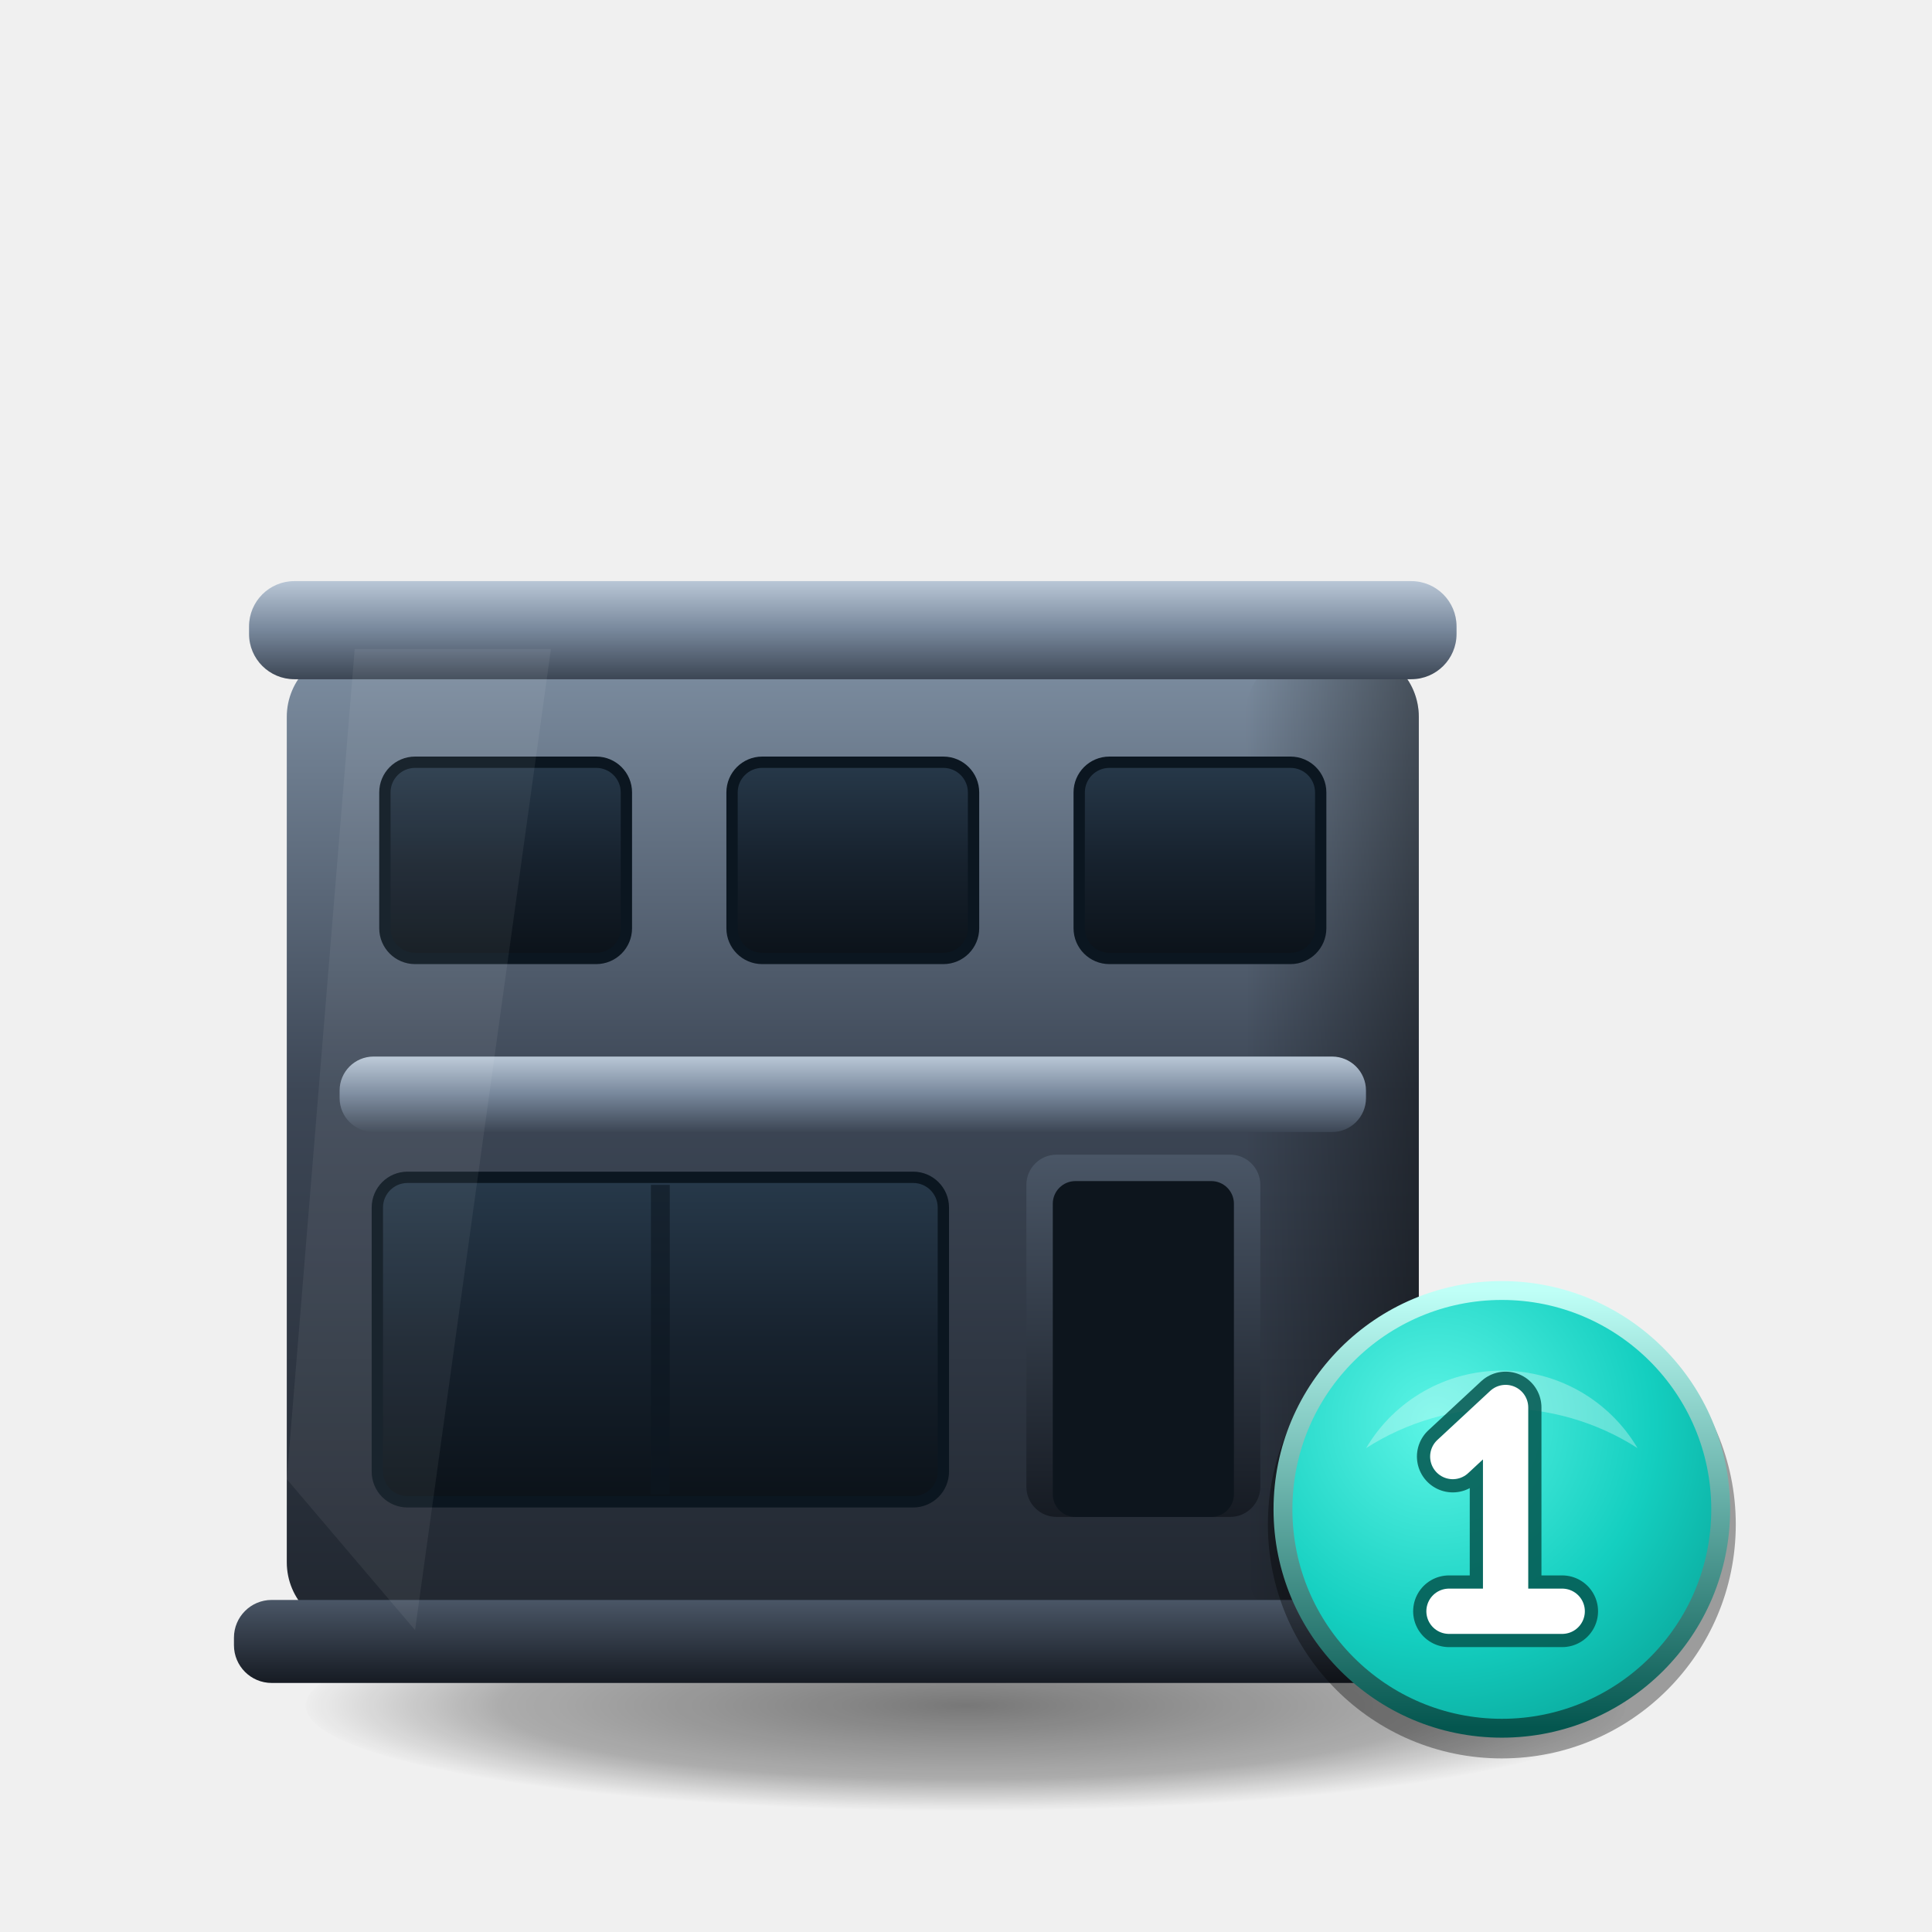
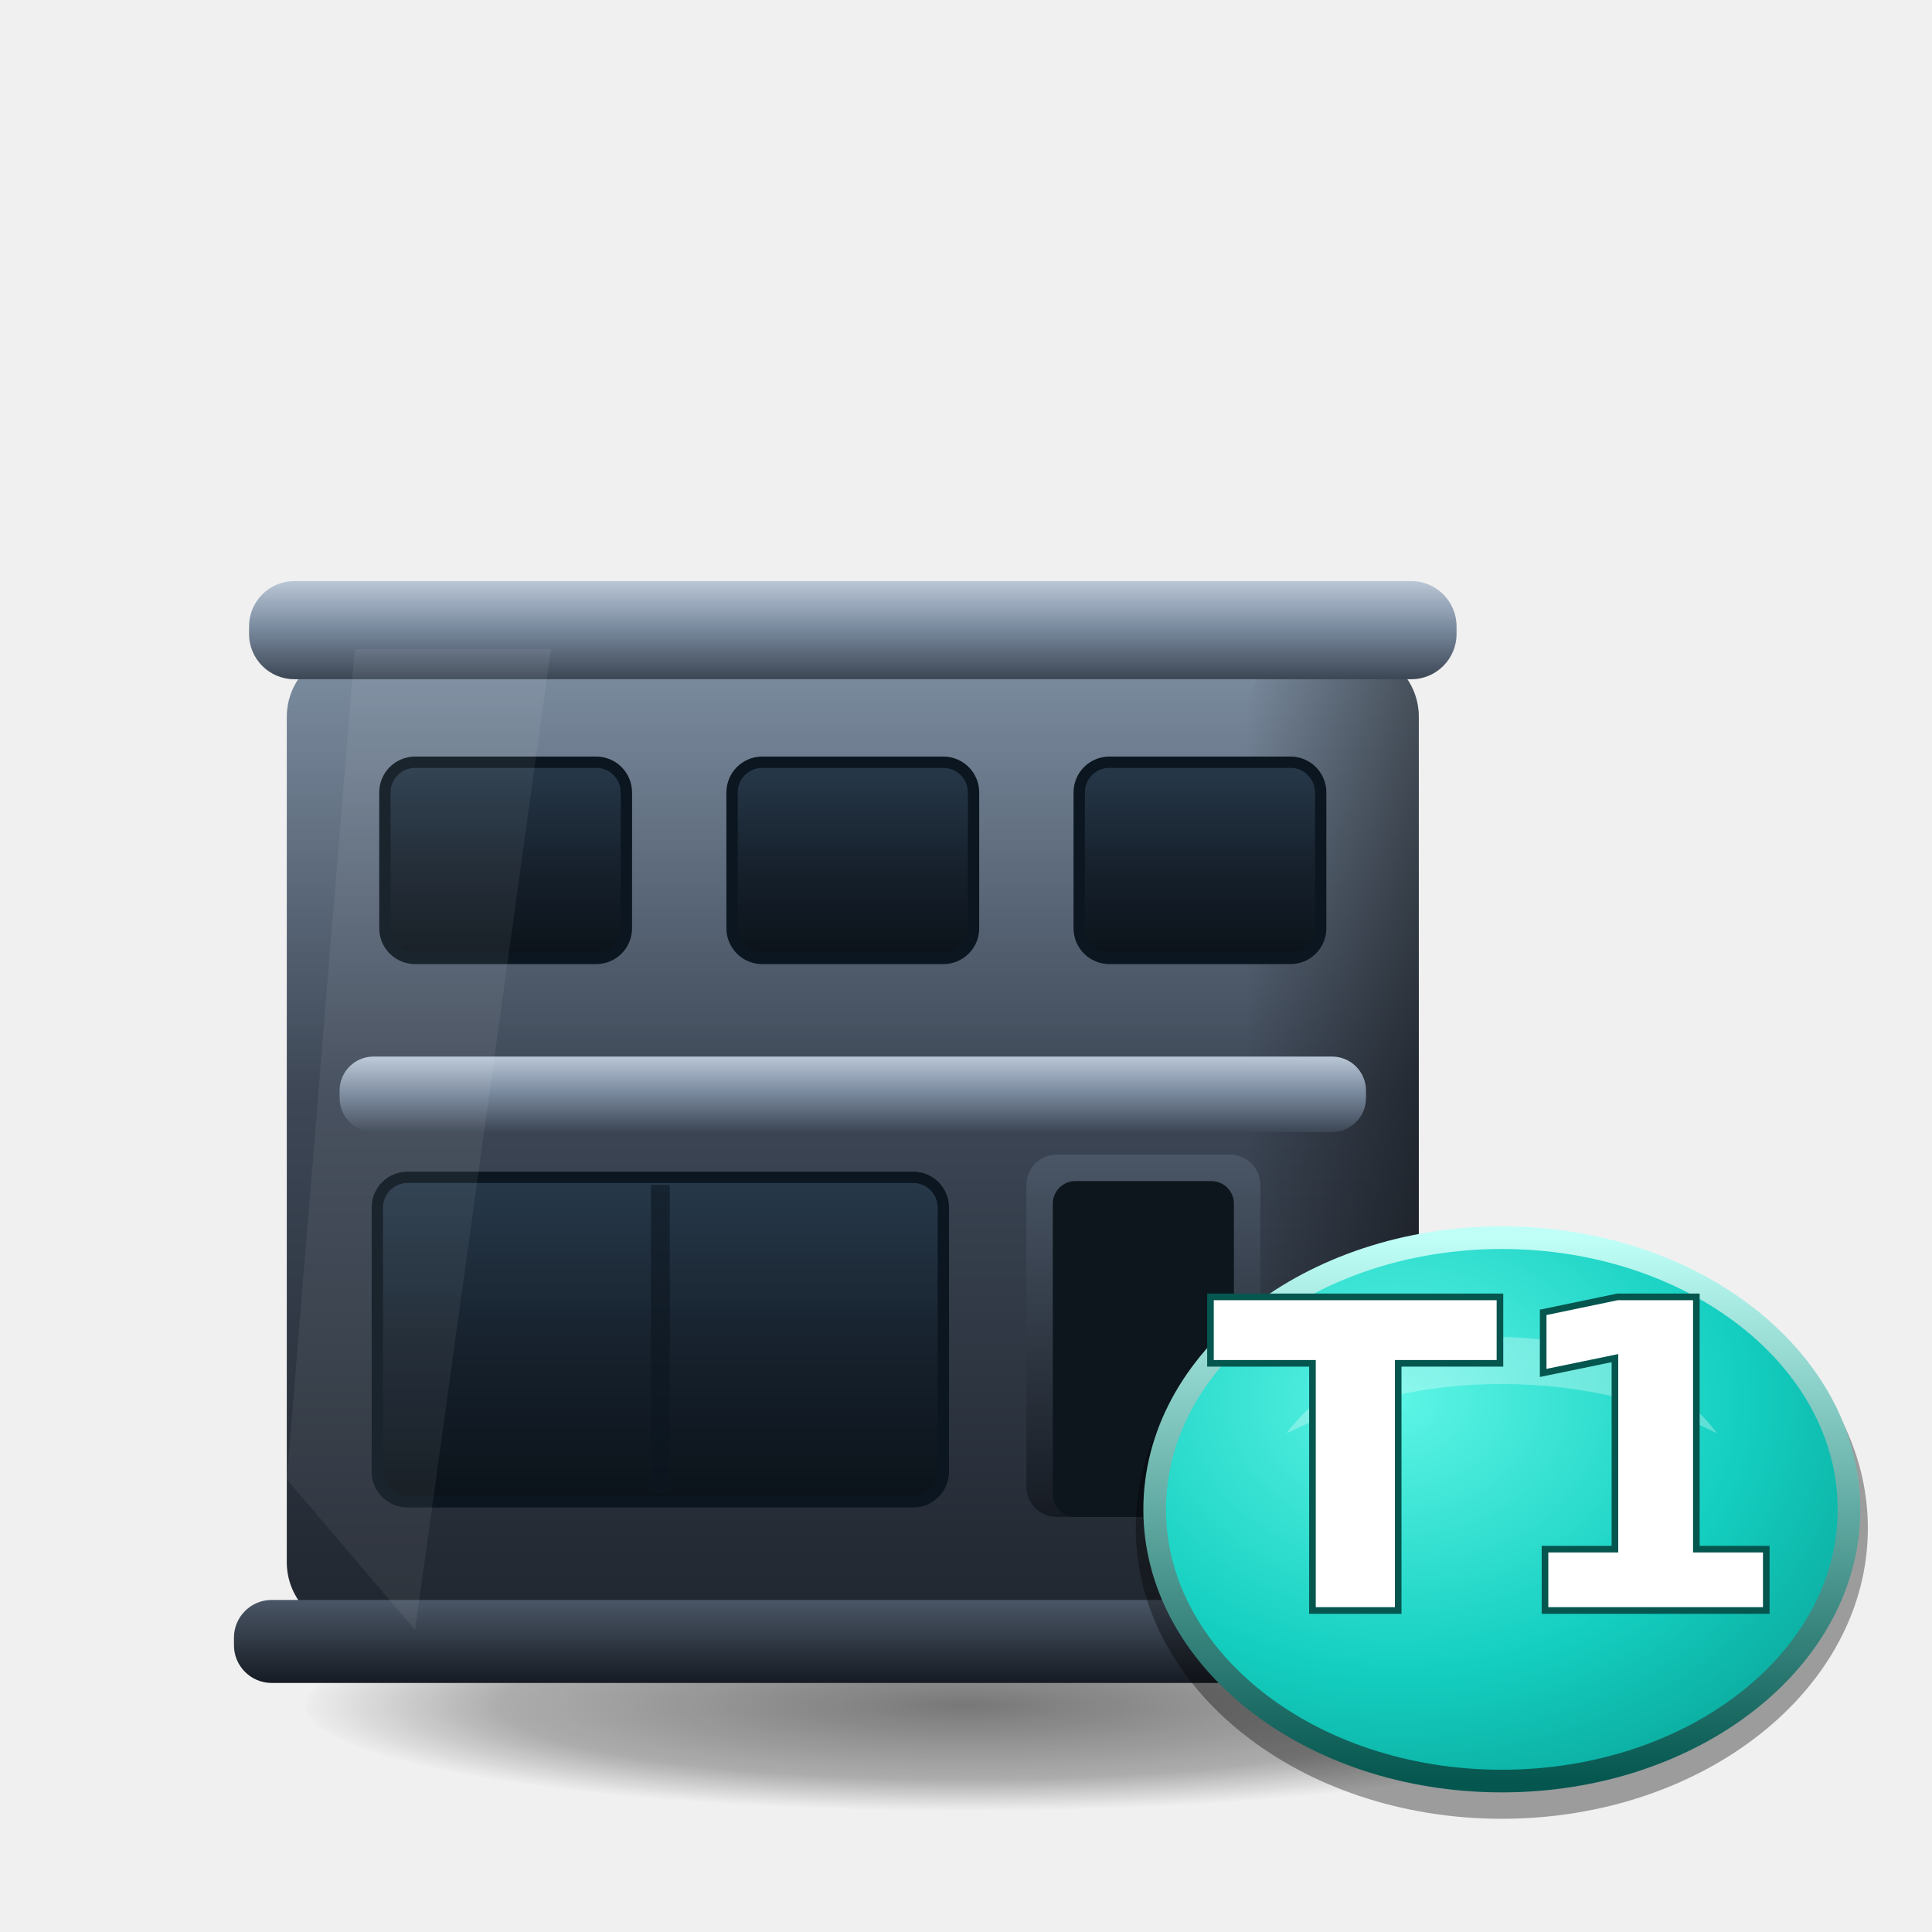
<svg xmlns="http://www.w3.org/2000/svg" width="512" height="512" viewBox="0 0 512 512">
  <defs>
    <linearGradient id="metalV" x1="0" y1="0" x2="0" y2="1">
      <stop offset="0" stop-color="#7d8ea1" />
      <stop offset="0.45" stop-color="#3d4756" />
      <stop offset="1" stop-color="#20262f" />
    </linearGradient>
    <linearGradient id="metalLite" x1="0" y1="0" x2="0" y2="1">
      <stop offset="0" stop-color="#b9c7d6" />
      <stop offset="0.5" stop-color="#77879b" />
      <stop offset="1" stop-color="#3c4654" />
    </linearGradient>
    <linearGradient id="metalDark" x1="0" y1="0" x2="0" y2="1">
      <stop offset="0" stop-color="#4a5666" />
      <stop offset="1" stop-color="#161b23" />
    </linearGradient>
    <linearGradient id="sideShade" x1="0" y1="0" x2="1" y2="0">
      <stop offset="0" stop-color="#000000" stop-opacity="0" />
      <stop offset="1" stop-color="#000000" stop-opacity="0.42" />
    </linearGradient>
    <linearGradient id="glass" x1="0" y1="0" x2="0" y2="1">
      <stop offset="0" stop-color="#27394a" />
      <stop offset="0.5" stop-color="#17222e" />
      <stop offset="1" stop-color="#0b1219" />
    </linearGradient>
    <linearGradient id="glassRoof" x1="0" y1="0" x2="0" y2="1">
      <stop offset="0" stop-color="#4c6175" />
      <stop offset="0.55" stop-color="#2c3d4e" />
      <stop offset="1" stop-color="#16212c" />
    </linearGradient>
    <radialGradient id="gshadow" cx="0.5" cy="0.5" r="0.5">
      <stop offset="0" stop-color="#000" stop-opacity="0.5" />
      <stop offset="0.7" stop-color="#000" stop-opacity="0.28" />
      <stop offset="1" stop-color="#000" stop-opacity="0" />
    </radialGradient>
    <radialGradient id="halo" cx="0.5" cy="0.5" r="0.5">
      <stop offset="0" stop-color="#4fe3ff" stop-opacity="0.30" />
      <stop offset="0.55" stop-color="#4fe3ff" stop-opacity="0.12" />
      <stop offset="1" stop-color="#4fe3ff" stop-opacity="0" />
    </radialGradient>
    <radialGradient id="badgeG" cx="0.35" cy="0.3" r="0.9">
      <stop offset="0" stop-color="#5df5e6" />
      <stop offset="0.55" stop-color="#14cfc0" />
      <stop offset="1" stop-color="#079b90" />
    </radialGradient>
    <linearGradient id="badgeRim" x1="0" y1="0" x2="0" y2="1">
      <stop offset="0" stop-color="#bffff7" />
      <stop offset="1" stop-color="#04564f" />
    </linearGradient>
  </defs>
  <ellipse cx="256" cy="452" rx="175" ry="28" fill="url(#gshadow)" />
  <rect x="76" y="172" width="300" height="260" rx="18" fill="url(#metalV)" />
  <rect x="330" y="172" width="46" height="260" rx="18" fill="url(#sideShade)" />
  <rect x="66" y="154" width="320" height="26" rx="12" fill="url(#metalLite)" />
  <rect x="102" y="202" width="64" height="52" rx="8" fill="url(#glass)" stroke="#0b1620" stroke-width="3" />
  <rect x="194" y="202" width="64" height="52" rx="8" fill="url(#glass)" stroke="#0b1620" stroke-width="3" />
  <rect x="286" y="202" width="64" height="52" rx="8" fill="url(#glass)" stroke="#0b1620" stroke-width="3" />
  <rect x="90" y="280" width="272" height="20" rx="9" fill="url(#metalLite)" />
  <rect x="100" y="312" width="150" height="86" rx="8" fill="url(#glass)" stroke="#0b1620" stroke-width="3" />
  <line x1="175" y1="314" x2="175" y2="396" stroke="#0b1620" stroke-width="5" opacity="0.6" />
  <rect x="272" y="306" width="62" height="96" rx="8" fill="url(#metalDark)" />
  <rect x="279" y="313" width="48" height="89" rx="6" fill="#0d151d" />
  <rect x="62" y="424" width="328" height="22" rx="10" fill="url(#metalDark)" />
  <polygon points="94,172 146,172 110,432 76,392" fill="#ffffff" opacity="0.06" />
  <g>
-     <circle cx="398" cy="404" r="62" fill="#000" opacity="0.35" />
-     <circle cx="398" cy="400" r="58" fill="url(#badgeG)" stroke="url(#badgeRim)" stroke-width="5" />
-     <path d="M 362.04 383.76 A 41.76 41.76 0 0 1 433.96 383.76 A 66.7 66.7 0 0 0 362.04 383.76 Z" fill="#ffffff" opacity="0.30" />
-     <g transform="translate(398,400) scale(1.0)" fill="none" stroke-linecap="round" stroke-linejoin="round">
-       <path d="M -13,-14 L 1,-27 L 1,27 M -14,27 L 16,27" stroke="#04564f" stroke-width="19" opacity="0.85" />
-       <path d="M -13,-14 L 1,-27 L 1,27 M -14,27 L 16,27" stroke="#ffffff" stroke-width="12" />
-     </g>
+     <ellipse cx="398" cy="405" rx="97" ry="77" fill="#000" opacity="0.35" />
+     <ellipse cx="398" cy="400" rx="92" ry="72" fill="url(#badgeG)" stroke="url(#badgeRim)" stroke-width="6" />
+     <path d="M 340.96 379.84 A 66.24 51.84 0 0 1 455.04 379.84 A 105.8 82.8 0 0 0 340.96 379.84 Z" fill="#ffffff" opacity="0.30" />
+     <text x="398" y="425.92" text-anchor="middle" font-family="DejaVu Sans, Arial, sans-serif" font-weight="bold" font-size="111.6" fill="#ffffff" stroke="#04564f" stroke-width="3.5" paint-order="stroke">T1</text>
  </g>
</svg>
